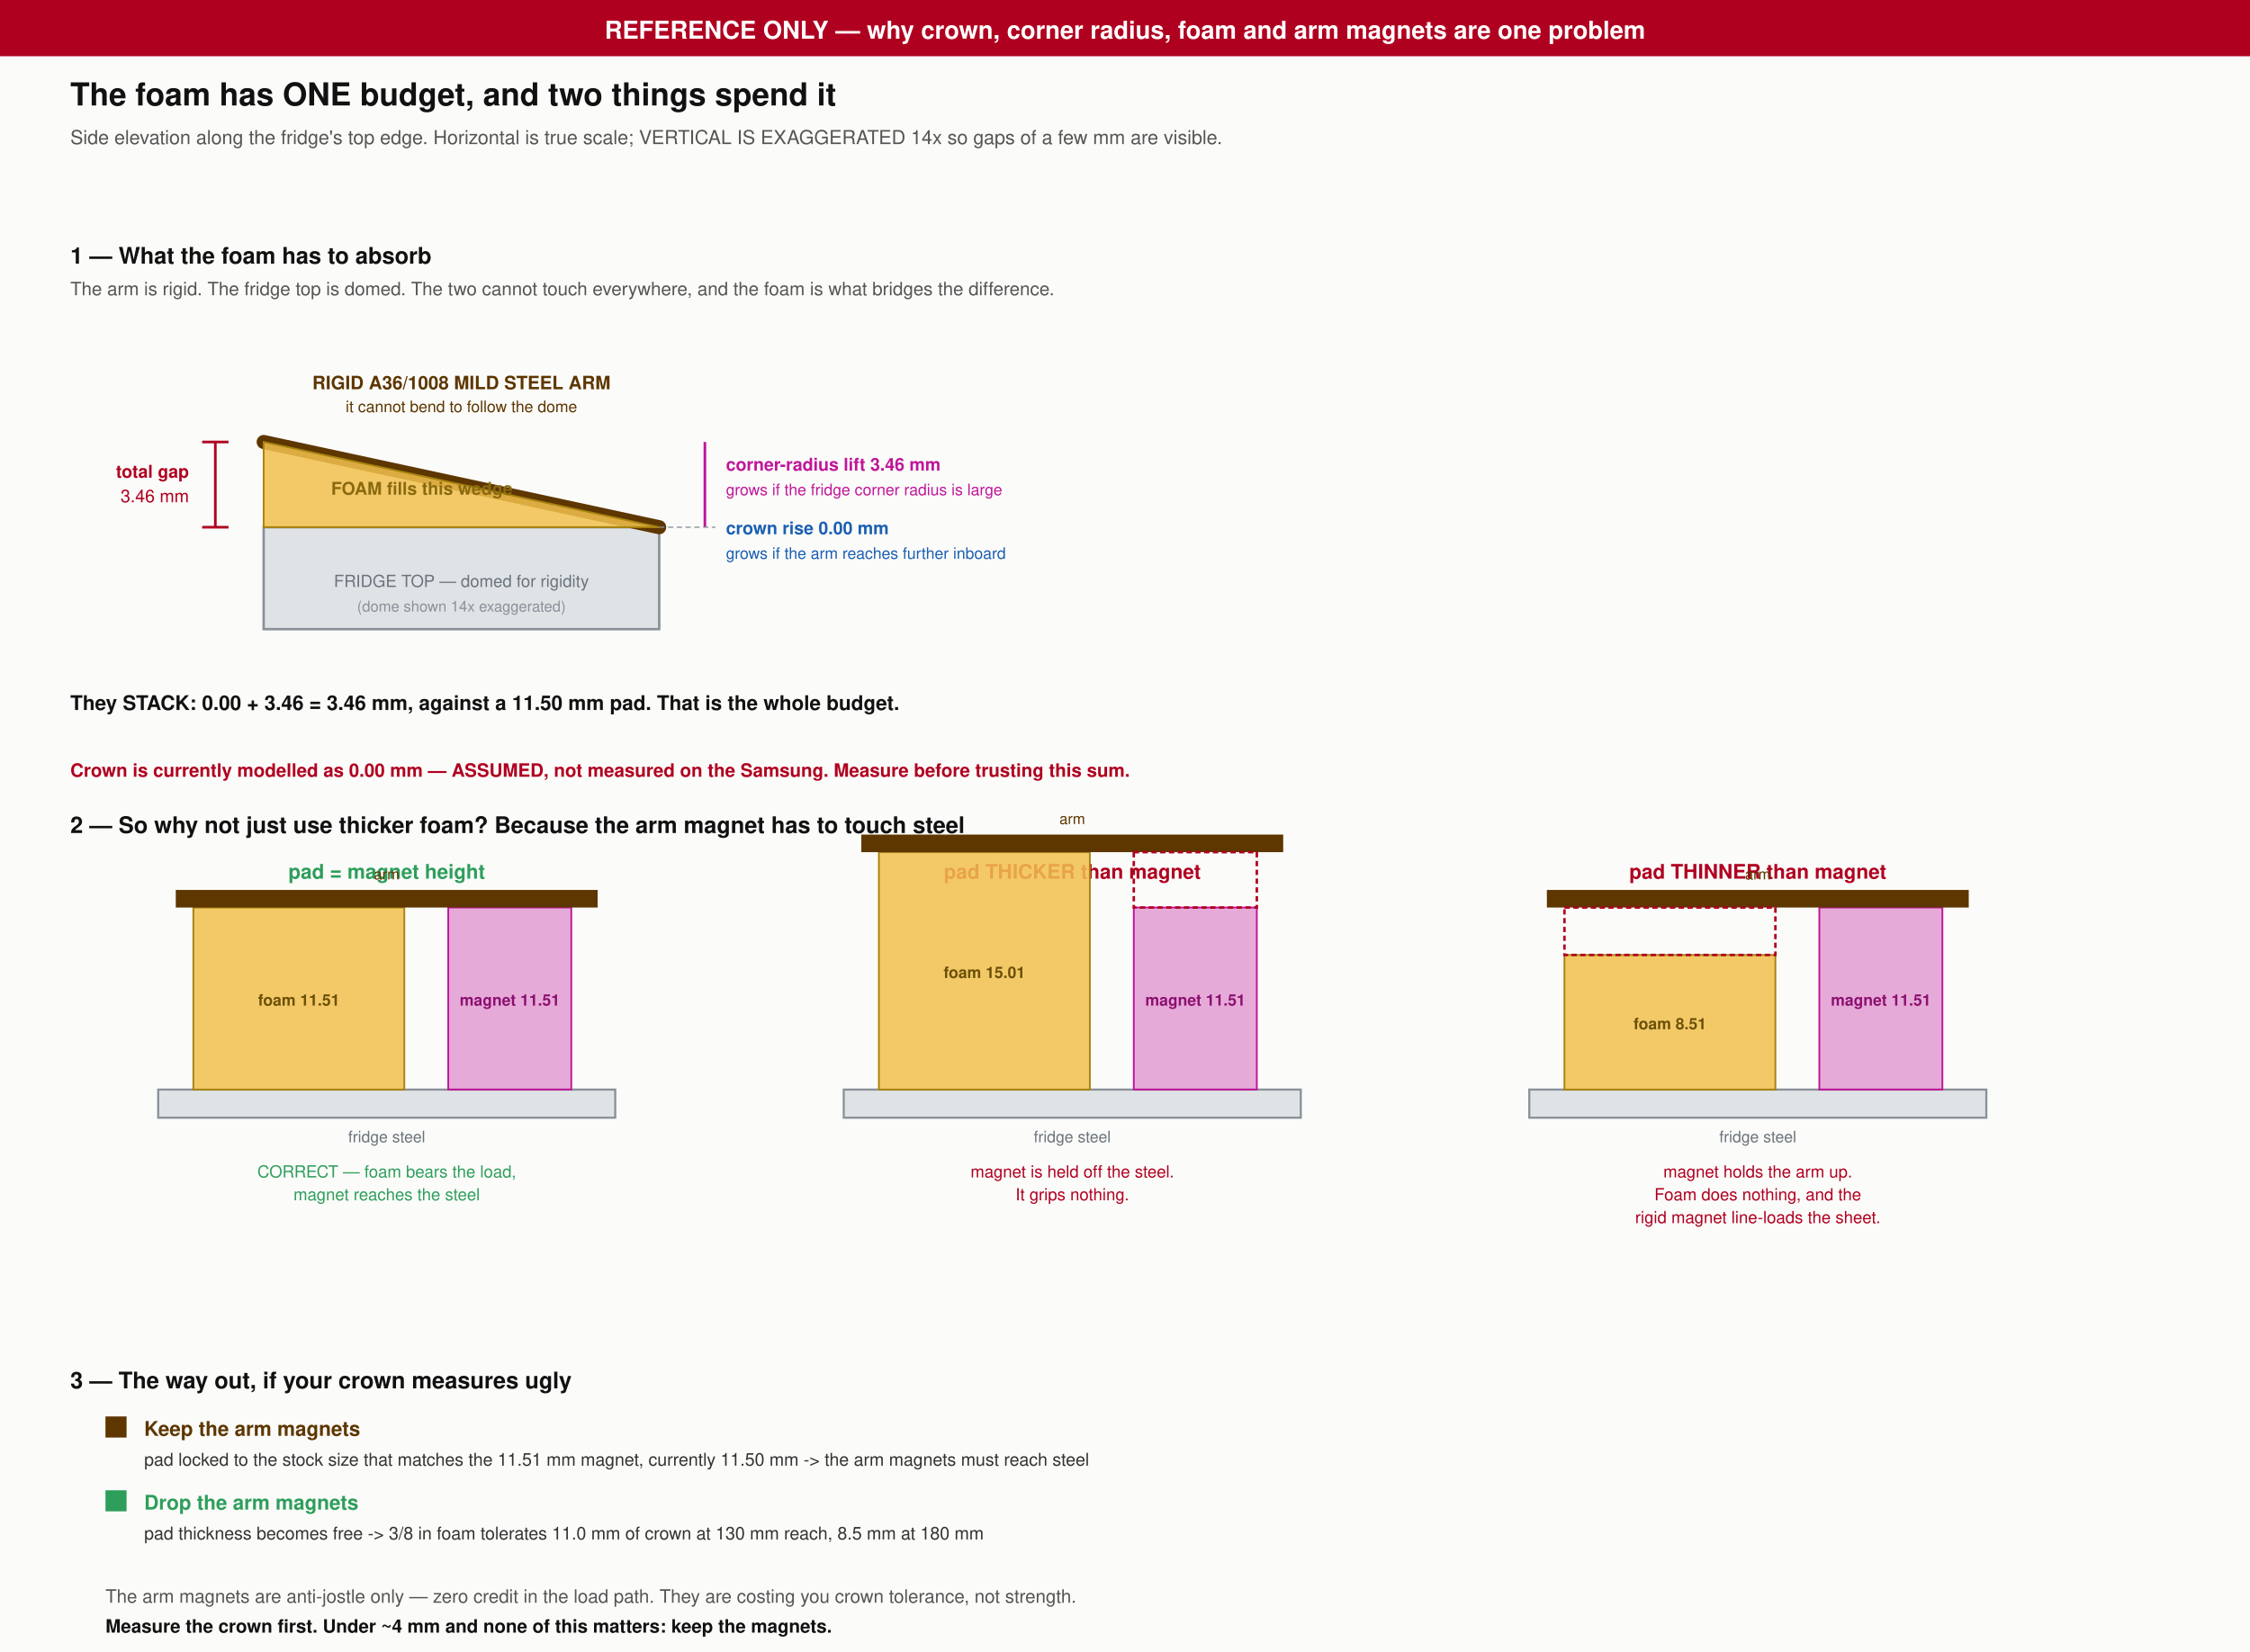
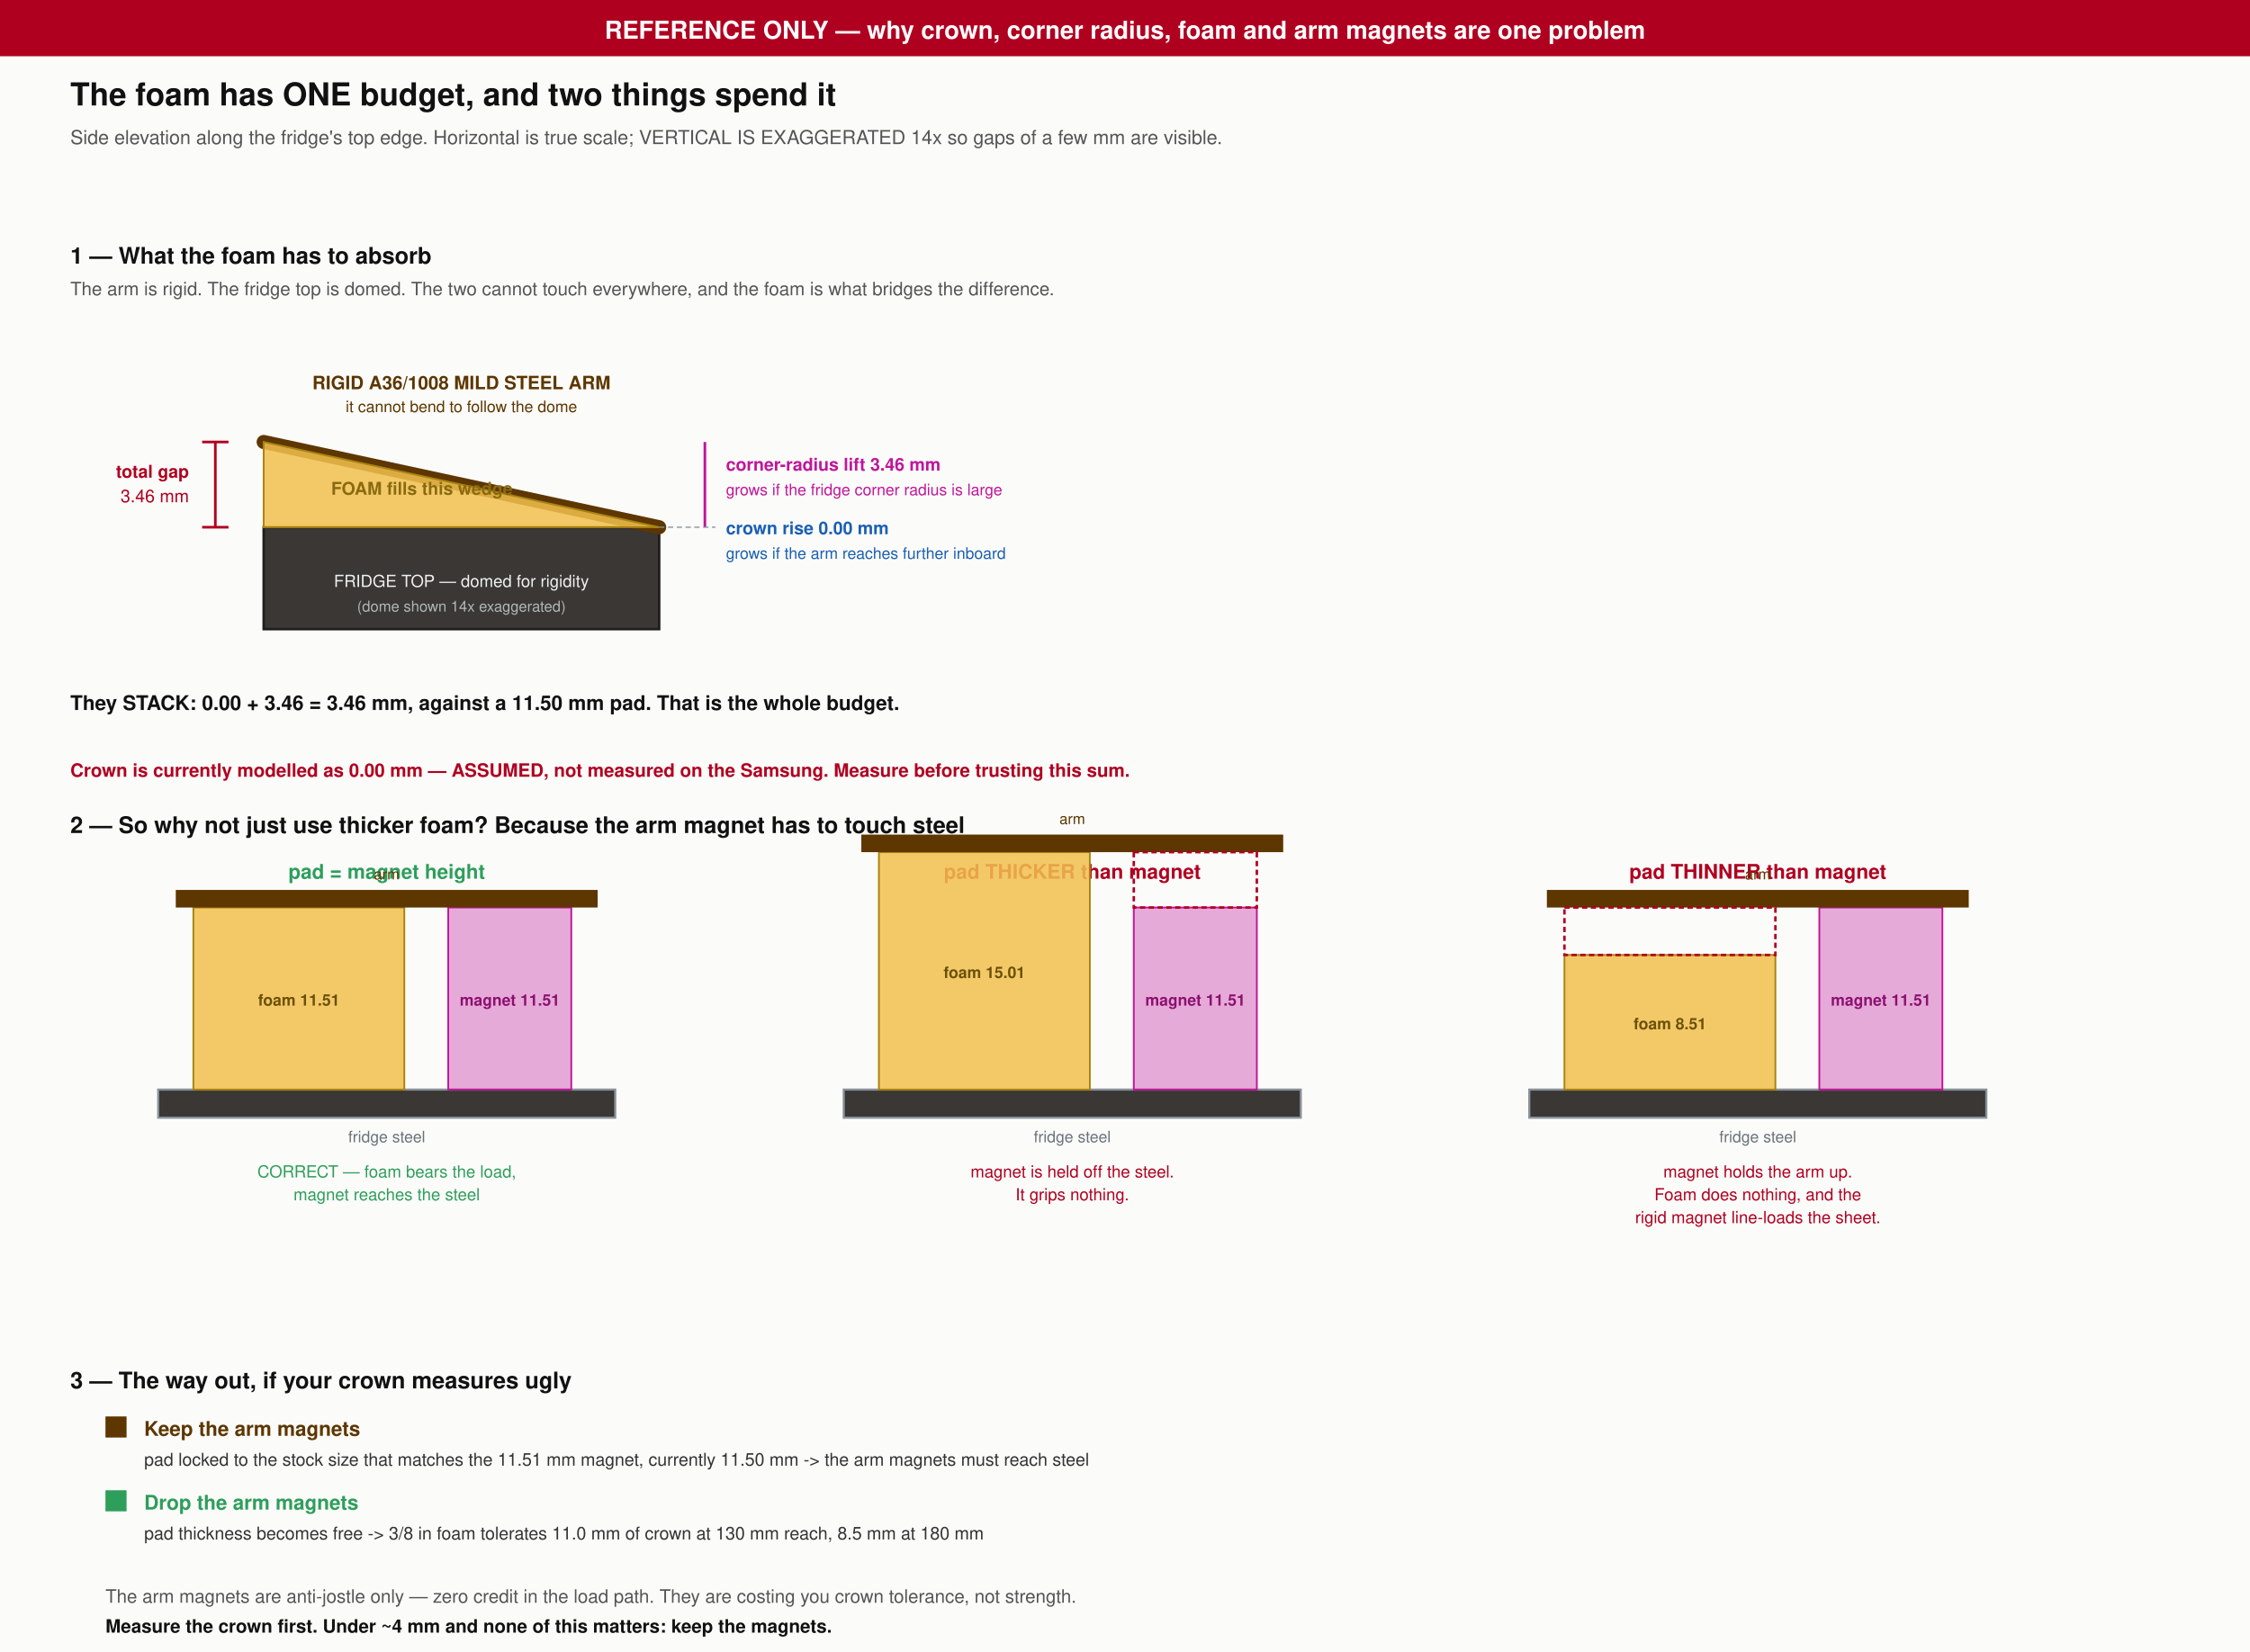
<svg xmlns="http://www.w3.org/2000/svg" width="1280" height="940" viewBox="0 0 1280 940">
  <rect width="1280" height="940" fill="#fbfbf9" />
  <rect x="0" y="0" width="1280" height="32" fill="#b00020" />
  <text x="640.0" y="22.0" font-family="Helvetica,Arial,sans-serif" font-size="14" text-anchor="middle" fill="#fff" font-weight="bold">REFERENCE ONLY — why crown, corner radius, foam and arm magnets are one problem</text>
  <text x="40.0" y="60.0" font-family="Helvetica,Arial,sans-serif" font-size="18" text-anchor="start" fill="#111" font-weight="bold">The foam has ONE budget, and two things spend it</text>
  <text x="40.0" y="82.0" font-family="Helvetica,Arial,sans-serif" font-size="11" text-anchor="start" fill="#555" font-weight="normal">Side elevation along the fridge's top edge. Horizontal is true scale; VERTICAL IS EXAGGERATED 14x so gaps of a few mm are visible.</text>
  <text x="40.0" y="150.0" font-family="Helvetica,Arial,sans-serif" font-size="13" text-anchor="start" fill="#111" font-weight="bold">1 — What the foam has to absorb</text>
  <text x="40.0" y="168.0" font-family="Helvetica,Arial,sans-serif" font-size="10.5" text-anchor="start" fill="#555" font-weight="normal">The arm is rigid. The fridge top is domed. The two cannot touch everywhere, and the foam is what bridges the difference.</text>
-   <path d="M 150.0 358.0 L 150.0,300.0 152.5,300.0 155.0,300.0 157.5,300.0 160.0,300.0 162.5,300.0 165.0,300.0 167.5,300.0 170.0,300.0 172.5,300.0 175.0,300.0 177.5,300.0 180.0,300.0 182.5,300.0 185.0,300.0 187.5,300.0 190.0,300.0 192.5,300.0 195.0,300.0 197.5,300.0 200.0,300.0 202.5,300.0 205.0,300.0 207.5,300.0 210.0,300.0 212.5,300.0 215.0,300.0 217.5,300.0 220.0,300.0 222.5,300.0 225.0,300.0 227.5,300.0 230.0,300.0 232.5,300.0 235.0,300.0 237.5,300.0 240.0,300.0 242.5,300.0 245.0,300.0 247.5,300.0 250.0,300.0 252.5,300.0 255.0,300.0 257.5,300.0 260.0,300.0 262.5,300.0 265.0,300.0 267.5,300.0 270.0,300.0 272.5,300.0 275.0,300.0 277.5,300.0 280.0,300.0 282.5,300.0 285.0,300.0 287.5,300.0 290.0,300.0 292.5,300.0 295.0,300.0 297.5,300.0 300.0,300.0 302.5,300.0 305.0,300.0 307.5,300.0 310.0,300.0 312.5,300.0 315.0,300.0 317.5,300.0 320.0,300.0 322.5,300.0 325.0,300.0 327.5,300.0 330.0,300.0 332.5,300.0 335.0,300.0 337.5,300.0 340.0,300.0 342.5,300.0 345.0,300.0 347.5,300.0 350.0,300.0 352.5,300.0 355.0,300.0 357.5,300.0 360.0,300.0 362.5,300.0 365.0,300.0 367.5,300.0 370.0,300.0 372.5,300.0 375.0,300.0 L 375.0 358.0 Z" fill="#dfe3e6" stroke="#8a9199" stroke-width="1.4" />
-   <text x="262.5" y="334.0" font-family="Helvetica,Arial,sans-serif" font-size="9.5" text-anchor="middle" fill="#6a737b" font-weight="normal">FRIDGE TOP — domed for rigidity</text>
-   <text x="262.5" y="348.0" font-family="Helvetica,Arial,sans-serif" font-size="8.5" text-anchor="middle" fill="#8a9199" font-weight="normal">(dome shown 14x exaggerated)</text>
+   <path d="M 150.0 358.0 L 150.0,300.0 152.5,300.0 155.0,300.0 157.5,300.0 160.0,300.0 162.5,300.0 165.0,300.0 167.5,300.0 170.0,300.0 172.5,300.0 175.0,300.0 177.5,300.0 180.0,300.0 182.5,300.0 185.0,300.0 187.5,300.0 190.0,300.0 192.5,300.0 195.0,300.0 197.5,300.0 200.0,300.0 202.5,300.0 205.0,300.0 207.5,300.0 210.0,300.0 212.5,300.0 215.0,300.0 217.5,300.0 220.0,300.0 222.5,300.0 225.0,300.0 227.5,300.0 230.0,300.0 232.5,300.0 235.0,300.0 237.5,300.0 240.0,300.0 242.5,300.0 245.0,300.0 247.5,300.0 250.0,300.0 252.5,300.0 255.0,300.0 257.5,300.0 260.0,300.0 262.5,300.0 265.0,300.0 267.5,300.0 270.0,300.0 272.5,300.0 275.0,300.0 277.5,300.0 280.0,300.0 282.5,300.0 285.0,300.0 287.5,300.0 290.0,300.0 292.5,300.0 295.0,300.0 297.5,300.0 300.0,300.0 302.5,300.0 305.0,300.0 307.5,300.0 310.0,300.0 312.5,300.0 315.0,300.0 317.5,300.0 320.0,300.0 322.5,300.0 325.0,300.0 327.5,300.0 330.0,300.0 332.5,300.0 335.0,300.0 337.5,300.0 340.0,300.0 342.5,300.0 345.0,300.0 347.5,300.0 350.0,300.0 352.5,300.0 355.0,300.0 357.5,300.0 360.0,300.0 362.5,300.0 365.0,300.0 367.5,300.0 370.0,300.0 372.5,300.0 375.0,300.0 L 375.0 358.0 Z" fill="#3a3734" stroke="#1f1d1b" stroke-width="1.4" />
+   <text x="262.5" y="334.0" font-family="Helvetica,Arial,sans-serif" font-size="9.5" text-anchor="middle" fill="#eef1f2" font-weight="normal">FRIDGE TOP — domed for rigidity</text>
+   <text x="262.5" y="348.0" font-family="Helvetica,Arial,sans-serif" font-size="8.5" text-anchor="middle" fill="#b0b6b9" font-weight="normal">(dome shown 14x exaggerated)</text>
  <line x1="150.0" y1="251.5" x2="375.0" y2="300.0" stroke="#5d3600" stroke-width="8" stroke-linecap="round" />
  <text x="262.5" y="221.5" font-family="Helvetica,Arial,sans-serif" font-size="10.5" text-anchor="middle" fill="#5d3600" font-weight="bold">RIGID A36/1008 MILD STEEL ARM</text>
  <text x="262.5" y="234.5" font-family="Helvetica,Arial,sans-serif" font-size="9" text-anchor="middle" fill="#5d3600" font-weight="normal">it cannot bend to follow the dome</text>
  <polygon points="150.0,300.0 152.5,300.0 155.0,300.0 157.5,300.0 160.0,300.0 162.5,300.0 165.0,300.0 167.5,300.0 170.0,300.0 172.5,300.0 175.0,300.0 177.5,300.0 180.0,300.0 182.5,300.0 185.0,300.0 187.5,300.0 190.0,300.0 192.5,300.0 195.0,300.0 197.5,300.0 200.0,300.0 202.5,300.0 205.0,300.0 207.5,300.0 210.0,300.0 212.5,300.0 215.0,300.0 217.5,300.0 220.0,300.0 222.5,300.0 225.0,300.0 227.5,300.0 230.0,300.0 232.5,300.0 235.0,300.0 237.5,300.0 240.0,300.0 242.5,300.0 245.0,300.0 247.5,300.0 250.0,300.0 252.5,300.0 255.0,300.0 257.5,300.0 260.0,300.0 262.5,300.0 265.0,300.0 267.5,300.0 270.0,300.0 272.5,300.0 275.0,300.0 277.5,300.0 280.0,300.0 282.5,300.0 285.0,300.0 287.5,300.0 290.0,300.0 292.5,300.0 295.0,300.0 297.5,300.0 300.0,300.0 302.5,300.0 305.0,300.0 307.5,300.0 310.0,300.0 312.5,300.0 315.0,300.0 317.5,300.0 320.0,300.0 322.5,300.0 325.0,300.0 327.5,300.0 330.0,300.0 332.5,300.0 335.0,300.0 337.5,300.0 340.0,300.0 342.5,300.0 345.0,300.0 347.5,300.0 350.0,300.0 352.5,300.0 355.0,300.0 357.5,300.0 360.0,300.0 362.5,300.0 365.0,300.0 367.5,300.0 370.0,300.0 372.5,300.0 375.0,300.0 375.0,300.0 150.0,251.5" fill="#f2c14e" fill-opacity="0.85" stroke="#a8830f" stroke-width="1" />
  <text x="240.0" y="281.5" font-family="Helvetica,Arial,sans-serif" font-size="10" text-anchor="middle" fill="#8a6a10" font-weight="bold">FOAM fills this wedge</text>
  <line x1="122.5" y1="300.0" x2="122.5" y2="251.5" stroke="#b00020" stroke-width="1.5" />
  <line x1="115.0" y1="300.0" x2="130.0" y2="300.0" stroke="#b00020" stroke-width="1.5" />
  <line x1="115.0" y1="251.5" x2="130.0" y2="251.5" stroke="#b00020" stroke-width="1.5" />
  <text x="107.5" y="271.8" font-family="Helvetica,Arial,sans-serif" font-size="10" text-anchor="end" fill="#b00020" font-weight="bold">total gap</text>
  <text x="107.5" y="285.8" font-family="Helvetica,Arial,sans-serif" font-size="10" text-anchor="end" fill="#b00020" font-weight="normal">3.46 mm</text>
  <line x1="401.0" y1="300.0" x2="401.0" y2="300.0" stroke="#1a5fb4" stroke-width="1.5" />
  <line x1="401.0" y1="300.0" x2="401.0" y2="251.5" stroke="#c0169a" stroke-width="1.5" />
  <line x1="375.0" y1="300.0" x2="407.0" y2="300.0" stroke="#8a9199" stroke-width="0.7" stroke-dasharray="3 2" />
  <text x="413.0" y="304.0" font-family="Helvetica,Arial,sans-serif" font-size="10" text-anchor="start" fill="#1a5fb4" font-weight="bold">crown rise  0.00 mm</text>
  <text x="413.0" y="318.0" font-family="Helvetica,Arial,sans-serif" font-size="9" text-anchor="start" fill="#1a5fb4" font-weight="normal">grows if the arm reaches further inboard</text>
  <text x="413.0" y="267.8" font-family="Helvetica,Arial,sans-serif" font-size="10" text-anchor="start" fill="#c0169a" font-weight="bold">corner-radius lift  3.46 mm</text>
  <text x="413.0" y="281.8" font-family="Helvetica,Arial,sans-serif" font-size="9" text-anchor="start" fill="#c0169a" font-weight="normal">grows if the fridge corner radius is large</text>
  <text x="40.0" y="404.0" font-family="Helvetica,Arial,sans-serif" font-size="11.5" text-anchor="start" fill="#111" font-weight="bold">They STACK: 0.00 + 3.46 = 3.46 mm, against a 11.50 mm pad. That is the whole budget.</text>
  <text x="40.0" y="442.0" font-family="Helvetica,Arial,sans-serif" font-size="10.5" text-anchor="start" fill="#b00020" font-weight="bold">Crown is currently modelled as 0.00 mm — ASSUMED, not measured on the Samsung. Measure before trusting this sum.</text>
  <text x="40.0" y="474.0" font-family="Helvetica,Arial,sans-serif" font-size="13" text-anchor="start" fill="#111" font-weight="bold">2 — So why not just use thicker foam? Because the arm magnet has to touch steel</text>
  <text x="220.0" y="500.0" font-family="Helvetica,Arial,sans-serif" font-size="11.5" text-anchor="middle" fill="#2e9e5b" font-weight="bold">pad = magnet height</text>
-   <rect x="90.0" y="620.0" width="260" height="16" fill="#dfe3e6" stroke="#8a9199" stroke-width="1.2" />
+   <rect x="90.0" y="620.0" width="260" height="16" fill="#3a3734" stroke="#8a9199" stroke-width="1.2" />
  <text x="220.0" y="650.0" font-family="Helvetica,Arial,sans-serif" font-size="9" text-anchor="middle" fill="#6a737b" font-weight="normal">fridge steel</text>
  <rect x="110.0" y="516.4" width="120" height="103.6" fill="#f2c14e" fill-opacity="0.85" stroke="#a8830f" />
  <text x="170.0" y="572.2" font-family="Helvetica,Arial,sans-serif" font-size="9" text-anchor="middle" fill="#6b5008" font-weight="bold">foam 11.51</text>
  <rect x="255.0" y="516.4" width="70" height="103.6" fill="#c0169a" fill-opacity="0.35" stroke="#c0169a" />
  <text x="290.0" y="572.2" font-family="Helvetica,Arial,sans-serif" font-size="9" text-anchor="middle" fill="#8c1070" font-weight="bold">magnet 11.51</text>
  <rect x="100.0" y="506.4" width="240" height="10" fill="#5d3600" />
  <text x="220.0" y="500.4" font-family="Helvetica,Arial,sans-serif" font-size="8.5" text-anchor="middle" fill="#5d3600" font-weight="normal">arm</text>
  <text x="220.0" y="670.0" font-family="Helvetica,Arial,sans-serif" font-size="9.5" text-anchor="middle" fill="#2e9e5b" font-weight="normal">CORRECT — foam bears the load,</text>
  <text x="220.0" y="683.0" font-family="Helvetica,Arial,sans-serif" font-size="9.5" text-anchor="middle" fill="#2e9e5b" font-weight="normal">magnet reaches the steel</text>
  <text x="610.0" y="500.0" font-family="Helvetica,Arial,sans-serif" font-size="11.5" text-anchor="middle" fill="#b00020" font-weight="bold">pad THICKER than magnet</text>
-   <rect x="480.0" y="620.0" width="260" height="16" fill="#dfe3e6" stroke="#8a9199" stroke-width="1.2" />
+   <rect x="480.0" y="620.0" width="260" height="16" fill="#3a3734" stroke="#8a9199" stroke-width="1.2" />
  <text x="610.0" y="650.0" font-family="Helvetica,Arial,sans-serif" font-size="9" text-anchor="middle" fill="#6a737b" font-weight="normal">fridge steel</text>
  <rect x="500.0" y="484.9" width="120" height="135.1" fill="#f2c14e" fill-opacity="0.85" stroke="#a8830f" />
  <text x="560.0" y="556.5" font-family="Helvetica,Arial,sans-serif" font-size="9" text-anchor="middle" fill="#6b5008" font-weight="bold">foam 15.01</text>
  <rect x="645.0" y="516.4" width="70" height="103.6" fill="#c0169a" fill-opacity="0.35" stroke="#c0169a" />
  <text x="680.0" y="572.2" font-family="Helvetica,Arial,sans-serif" font-size="9" text-anchor="middle" fill="#8c1070" font-weight="bold">magnet 11.51</text>
  <rect x="490.0" y="474.9" width="240" height="10" fill="#5d3600" />
  <text x="610.0" y="468.9" font-family="Helvetica,Arial,sans-serif" font-size="8.5" text-anchor="middle" fill="#5d3600" font-weight="normal">arm</text>
  <rect x="645.0" y="484.9" width="70" height="31.5" fill="none" stroke="#b00020" stroke-width="1.4" stroke-dasharray="3 2" />
  <text x="610.0" y="670.0" font-family="Helvetica,Arial,sans-serif" font-size="9.5" text-anchor="middle" fill="#b00020" font-weight="normal">magnet is held off the steel.</text>
  <text x="610.0" y="683.0" font-family="Helvetica,Arial,sans-serif" font-size="9.5" text-anchor="middle" fill="#b00020" font-weight="normal">It grips nothing.</text>
  <text x="1000.0" y="500.0" font-family="Helvetica,Arial,sans-serif" font-size="11.5" text-anchor="middle" fill="#b00020" font-weight="bold">pad THINNER than magnet</text>
-   <rect x="870.0" y="620.0" width="260" height="16" fill="#dfe3e6" stroke="#8a9199" stroke-width="1.2" />
+   <rect x="870.0" y="620.0" width="260" height="16" fill="#3a3734" stroke="#8a9199" stroke-width="1.2" />
  <text x="1000.0" y="650.0" font-family="Helvetica,Arial,sans-serif" font-size="9" text-anchor="middle" fill="#6a737b" font-weight="normal">fridge steel</text>
  <rect x="890.0" y="543.4" width="120" height="76.6" fill="#f2c14e" fill-opacity="0.85" stroke="#a8830f" />
  <text x="950.0" y="585.7" font-family="Helvetica,Arial,sans-serif" font-size="9" text-anchor="middle" fill="#6b5008" font-weight="bold">foam 8.51</text>
  <rect x="1035.0" y="516.4" width="70" height="103.6" fill="#c0169a" fill-opacity="0.35" stroke="#c0169a" />
  <text x="1070.0" y="572.2" font-family="Helvetica,Arial,sans-serif" font-size="9" text-anchor="middle" fill="#8c1070" font-weight="bold">magnet 11.51</text>
  <rect x="880.0" y="506.4" width="240" height="10" fill="#5d3600" />
  <text x="1000.0" y="500.4" font-family="Helvetica,Arial,sans-serif" font-size="8.5" text-anchor="middle" fill="#5d3600" font-weight="normal">arm</text>
  <rect x="890.0" y="516.4" width="120" height="27.0" fill="none" stroke="#b00020" stroke-width="1.4" stroke-dasharray="3 2" />
  <text x="1000.0" y="670.0" font-family="Helvetica,Arial,sans-serif" font-size="9.5" text-anchor="middle" fill="#b00020" font-weight="normal">magnet holds the arm up.</text>
  <text x="1000.0" y="683.0" font-family="Helvetica,Arial,sans-serif" font-size="9.5" text-anchor="middle" fill="#b00020" font-weight="normal">Foam does nothing, and the</text>
  <text x="1000.0" y="696.0" font-family="Helvetica,Arial,sans-serif" font-size="9.5" text-anchor="middle" fill="#b00020" font-weight="normal">rigid magnet line-loads the sheet.</text>
  <text x="40.0" y="790.0" font-family="Helvetica,Arial,sans-serif" font-size="13" text-anchor="start" fill="#111" font-weight="bold">3 — The way out, if your crown measures ugly</text>
  <rect x="60" y="806" width="12" height="12" fill="#5d3600" />
  <text x="82.0" y="817.0" font-family="Helvetica,Arial,sans-serif" font-size="11.5" text-anchor="start" fill="#5d3600" font-weight="bold">Keep the arm magnets</text>
  <text x="82.0" y="834.0" font-family="Helvetica,Arial,sans-serif" font-size="10" text-anchor="start" fill="#333" font-weight="normal">pad locked to the stock size that matches the 11.51 mm magnet, currently 11.50 mm  -&gt;  the arm magnets must reach steel</text>
  <rect x="60" y="848" width="12" height="12" fill="#2e9e5b" />
  <text x="82.0" y="859.0" font-family="Helvetica,Arial,sans-serif" font-size="11.5" text-anchor="start" fill="#2e9e5b" font-weight="bold">Drop the arm magnets</text>
  <text x="82.0" y="876.0" font-family="Helvetica,Arial,sans-serif" font-size="10" text-anchor="start" fill="#333" font-weight="normal">pad thickness becomes free  -&gt;  3/8 in foam tolerates 11.0 mm of crown at 130 mm reach, 8.5 mm at 180 mm</text>
  <text x="60.0" y="912.0" font-family="Helvetica,Arial,sans-serif" font-size="10.5" text-anchor="start" fill="#555" font-weight="normal">The arm magnets are anti-jostle only — zero credit in the load path. They are costing you crown tolerance, not strength.</text>
  <text x="60.0" y="929.0" font-family="Helvetica,Arial,sans-serif" font-size="10.5" text-anchor="start" fill="#111" font-weight="bold">Measure the crown first. Under ~4 mm and none of this matters: keep the magnets.</text>
</svg>
